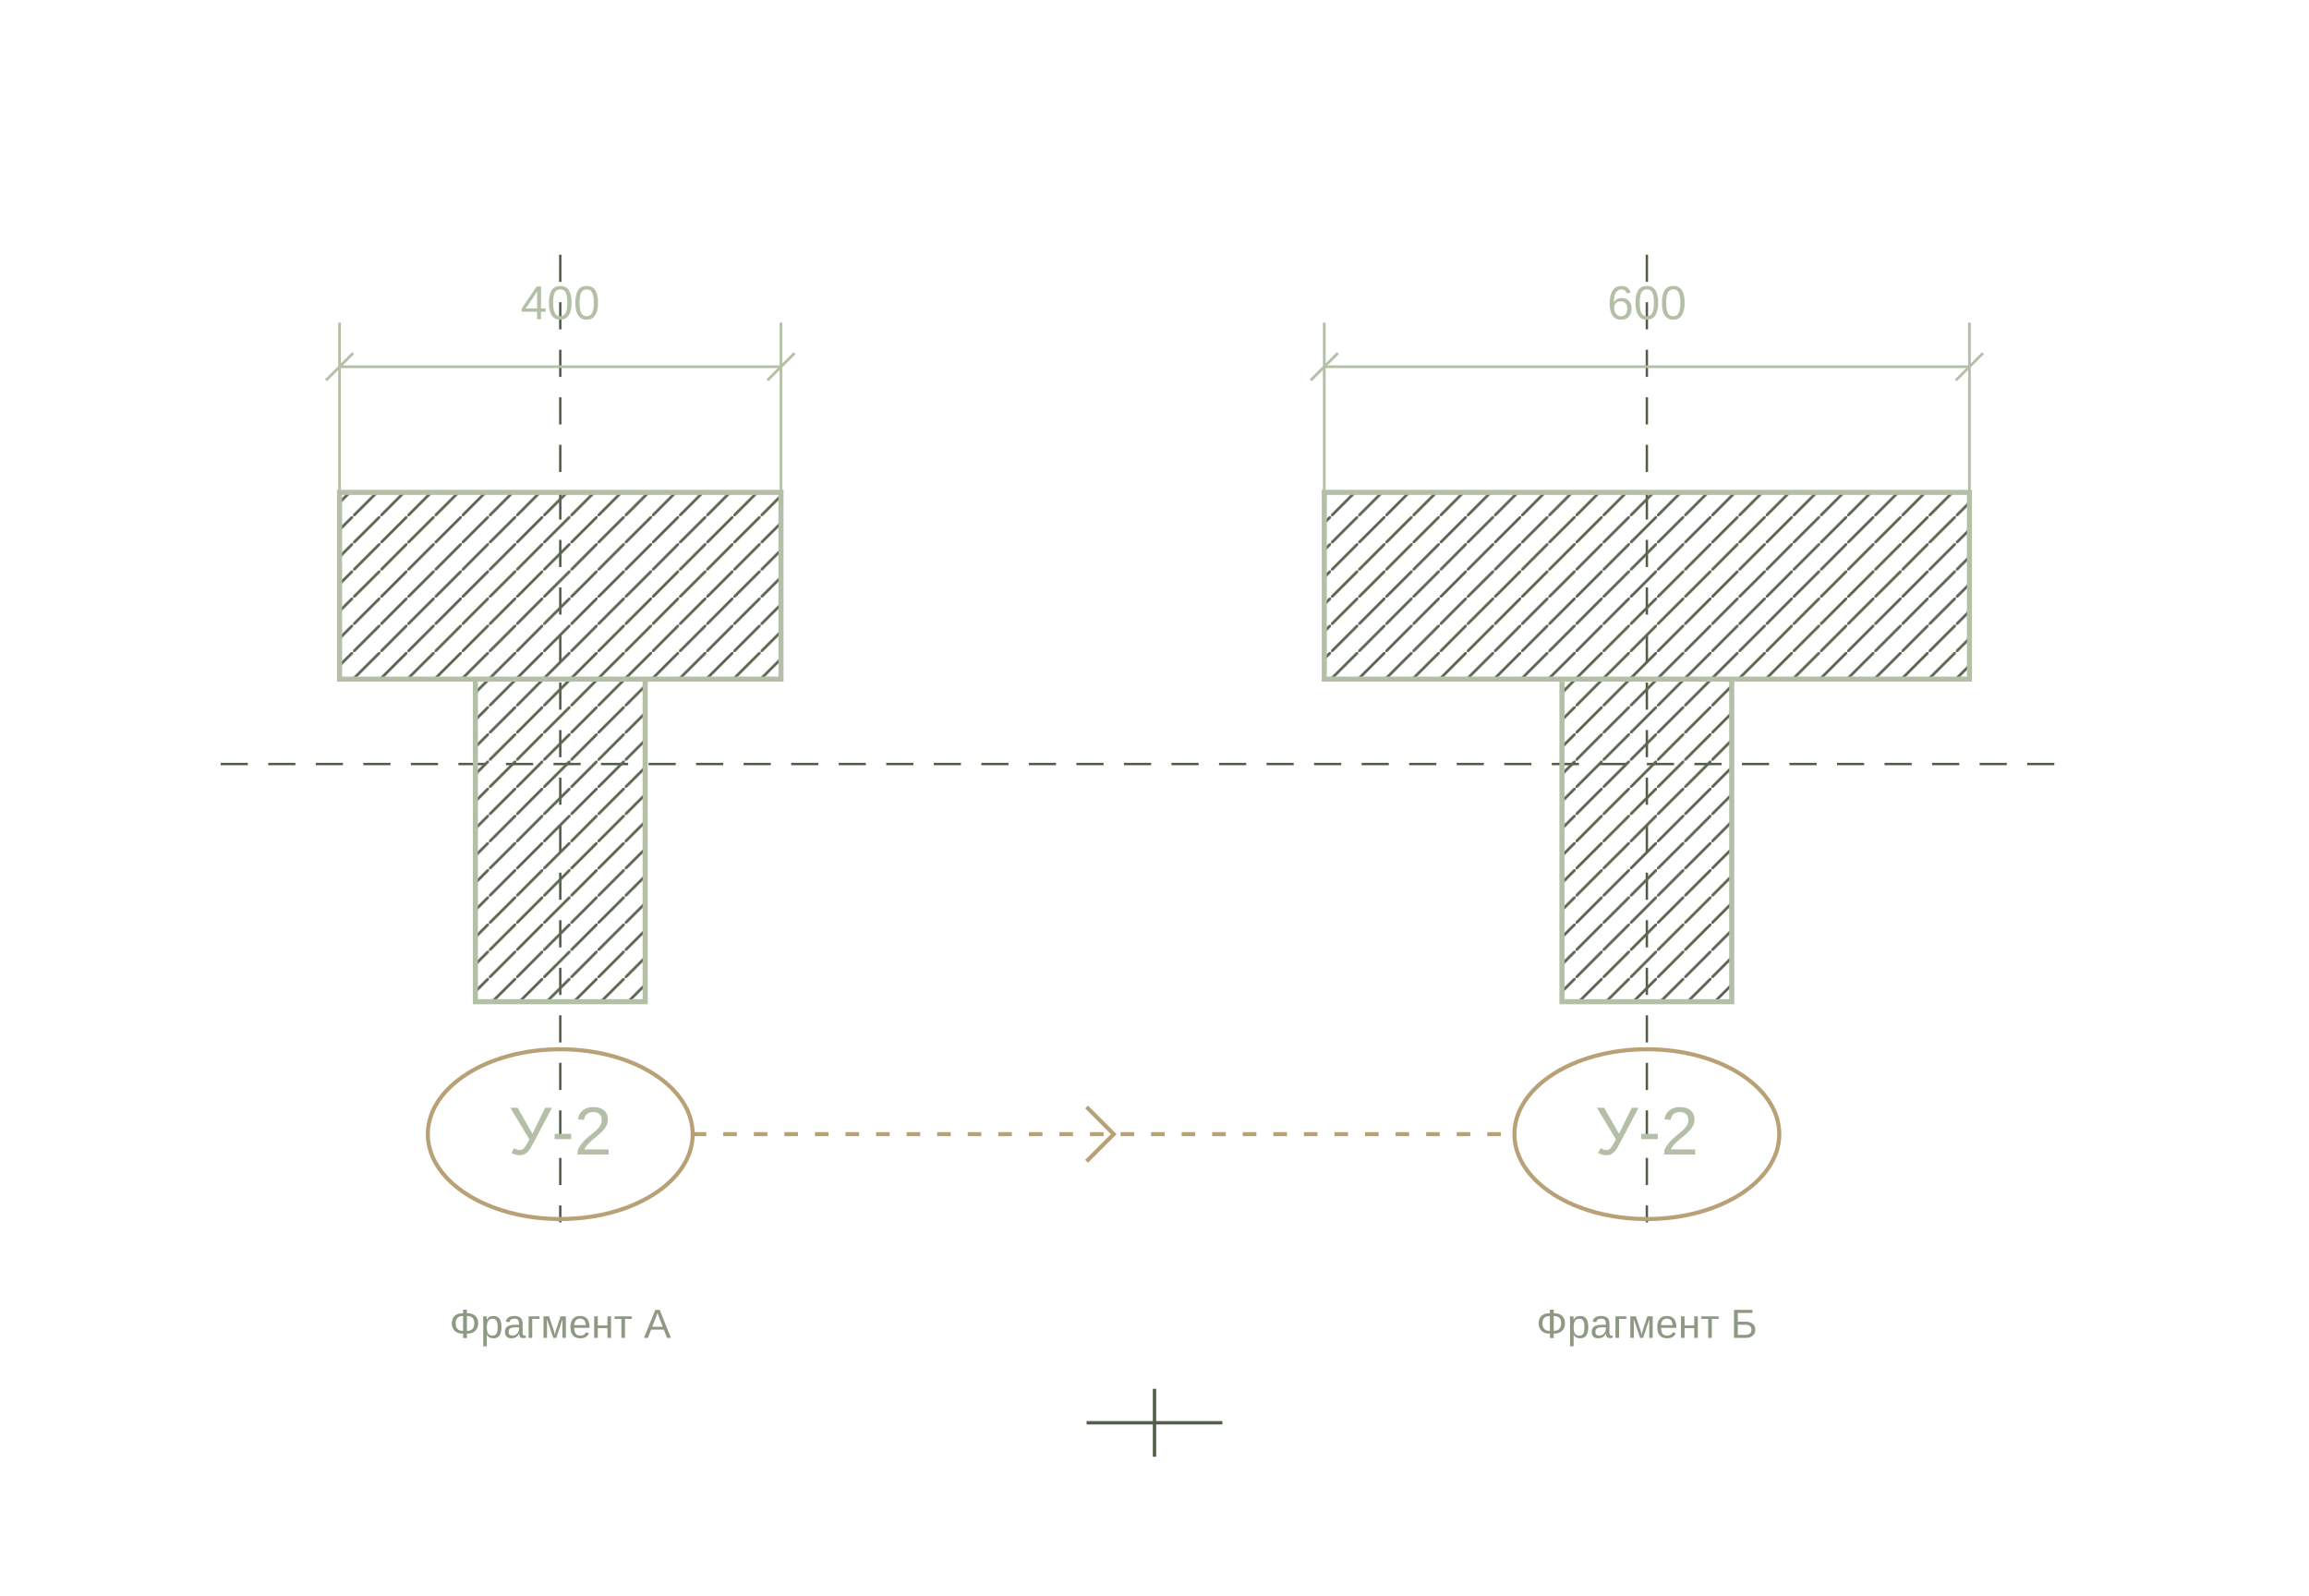
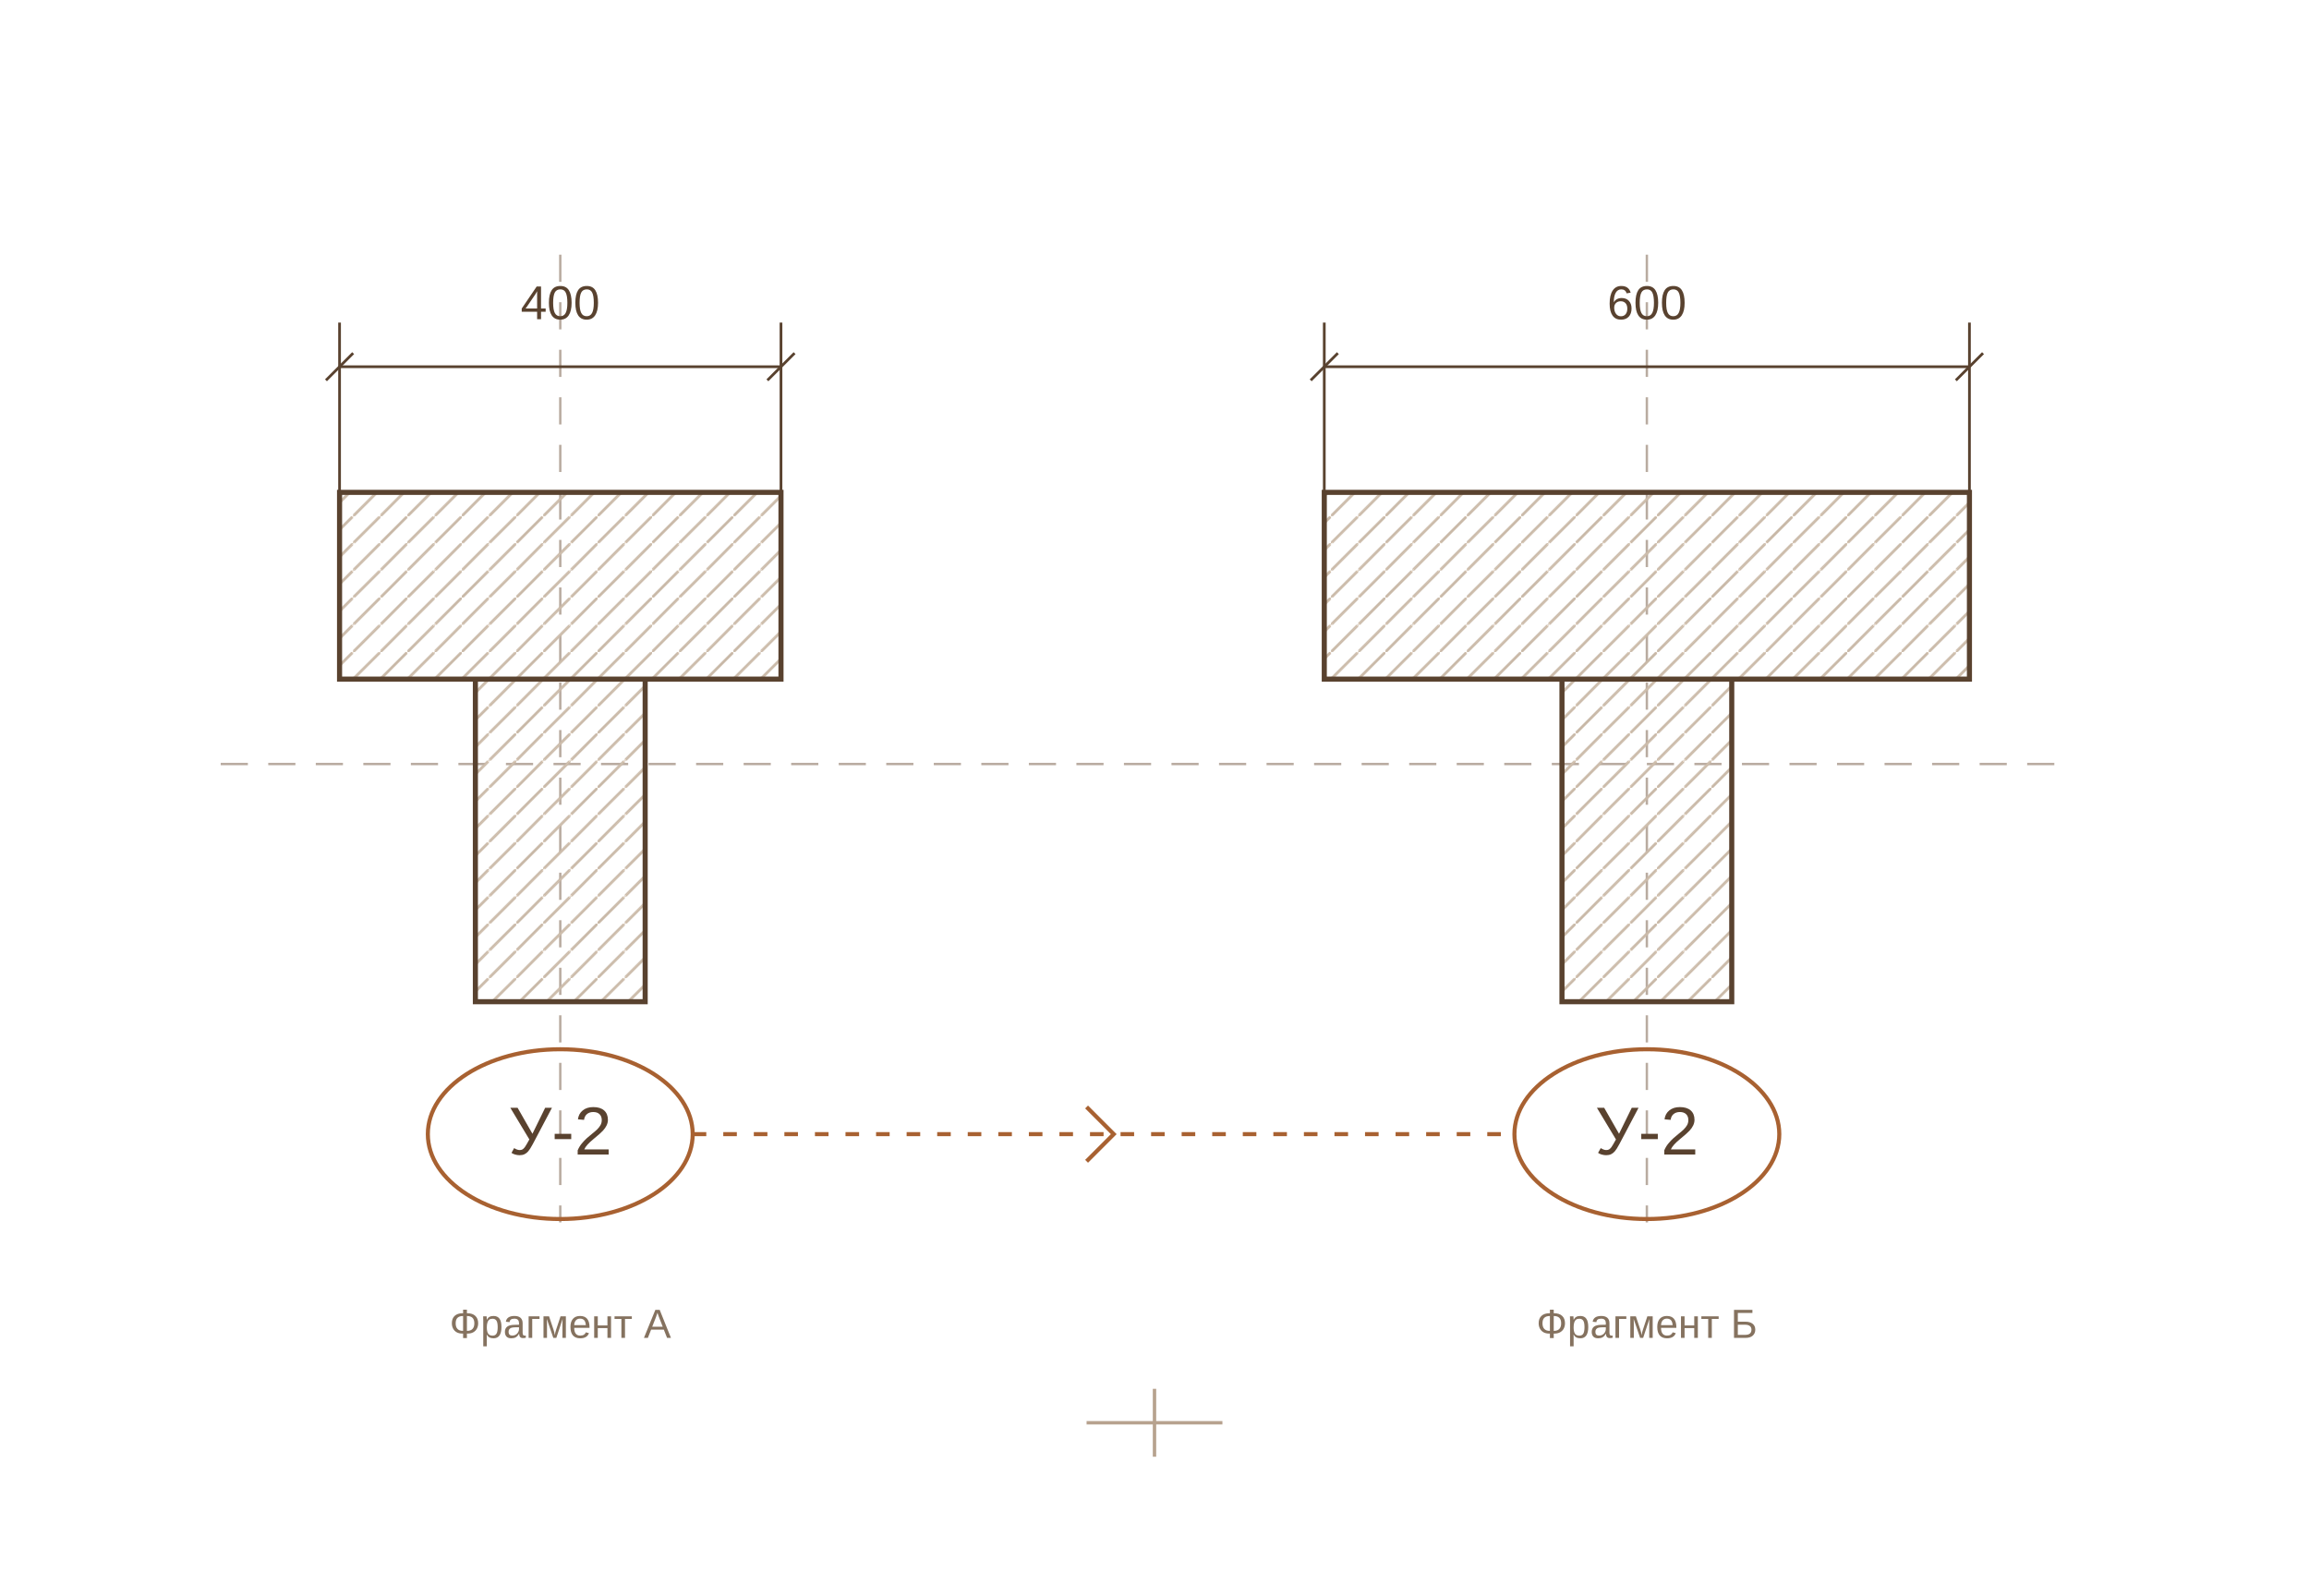
<svg xmlns="http://www.w3.org/2000/svg" width="680" height="470" viewBox="0 0 680 470" fill="none">
  <defs>
    <pattern id="hatch" width="8" height="8" patternUnits="userSpaceOnUse">
-       <path d="m0 8 8-8" stroke="#59634e" stroke-width=".8" />
+       <path d="m0 8 8-8" stroke="#c8b8a7" stroke-width=".8" />
    </pattern>
  </defs>
-   <g stroke="#505c49" stroke-width=".7" stroke-dasharray="8 6">
+   <g stroke="#b9aba0" stroke-width=".7" stroke-dasharray="8 6">
    <path d="M165 75v285M485 75v285M65 225h540" />
  </g>
-   <g stroke="#b4bfa8" stroke-width="1.5">
+   <g stroke="#59422f" stroke-width="1.5">
    <path d="M100 145h130v55H100zM140 200h50v95h-50zM390 145h190v55H390zM460 200h50v95h-50z" fill="url(#hatch)" />
    <path d="M100 145V95m130 50V95M100 108h130M390 145V95m190 50V95M390 108h190" stroke-width=".8" />
    <path d="m96 112 8-8m122 8 8-8m152 8 8-8m182 8 8-8" stroke-width=".8" />
  </g>
-   <g font-family="Arial,sans-serif" fill="#b4bfa8">
+   <g font-family="Arial,sans-serif" fill="#59422f">
    <text x="165" y="94" text-anchor="middle" font-size="14">400</text>
    <text x="485" y="94" text-anchor="middle" font-size="14">600</text>
    <text x="165" y="340" text-anchor="middle" font-size="20">У-2</text>
    <text x="485" y="340" text-anchor="middle" font-size="20">У-2</text>
-     <text x="165" y="394" text-anchor="middle" font-size="12" fill="#8e9984">Фрагмент А</text>
-     <text x="485" y="394" text-anchor="middle" font-size="12" fill="#8e9984">Фрагмент Б</text>
+     <text x="165" y="394" text-anchor="middle" font-size="12" fill="#85725f">Фрагмент А</text>
+     <text x="485" y="394" text-anchor="middle" font-size="12" fill="#85725f">Фрагмент Б</text>
  </g>
-   <g stroke="#b9a177" stroke-width="1.2">
+   <g stroke="#a86131" stroke-width="1.2">
    <ellipse cx="165" cy="334" rx="39" ry="25" />
    <ellipse cx="485" cy="334" rx="39" ry="25" />
    <path d="M204 334h242" stroke-dasharray="4 5" />
    <path d="m320 326 8 8-8 8" />
  </g>
-   <path d="M320 419h40" stroke="#53604a" />
-   <path d="M340 409v20" stroke="#53604a" />
+   <path d="M320 419h40" stroke="#b7a28e" />
+   <path d="M340 409v20" stroke="#b7a28e" />
</svg>
